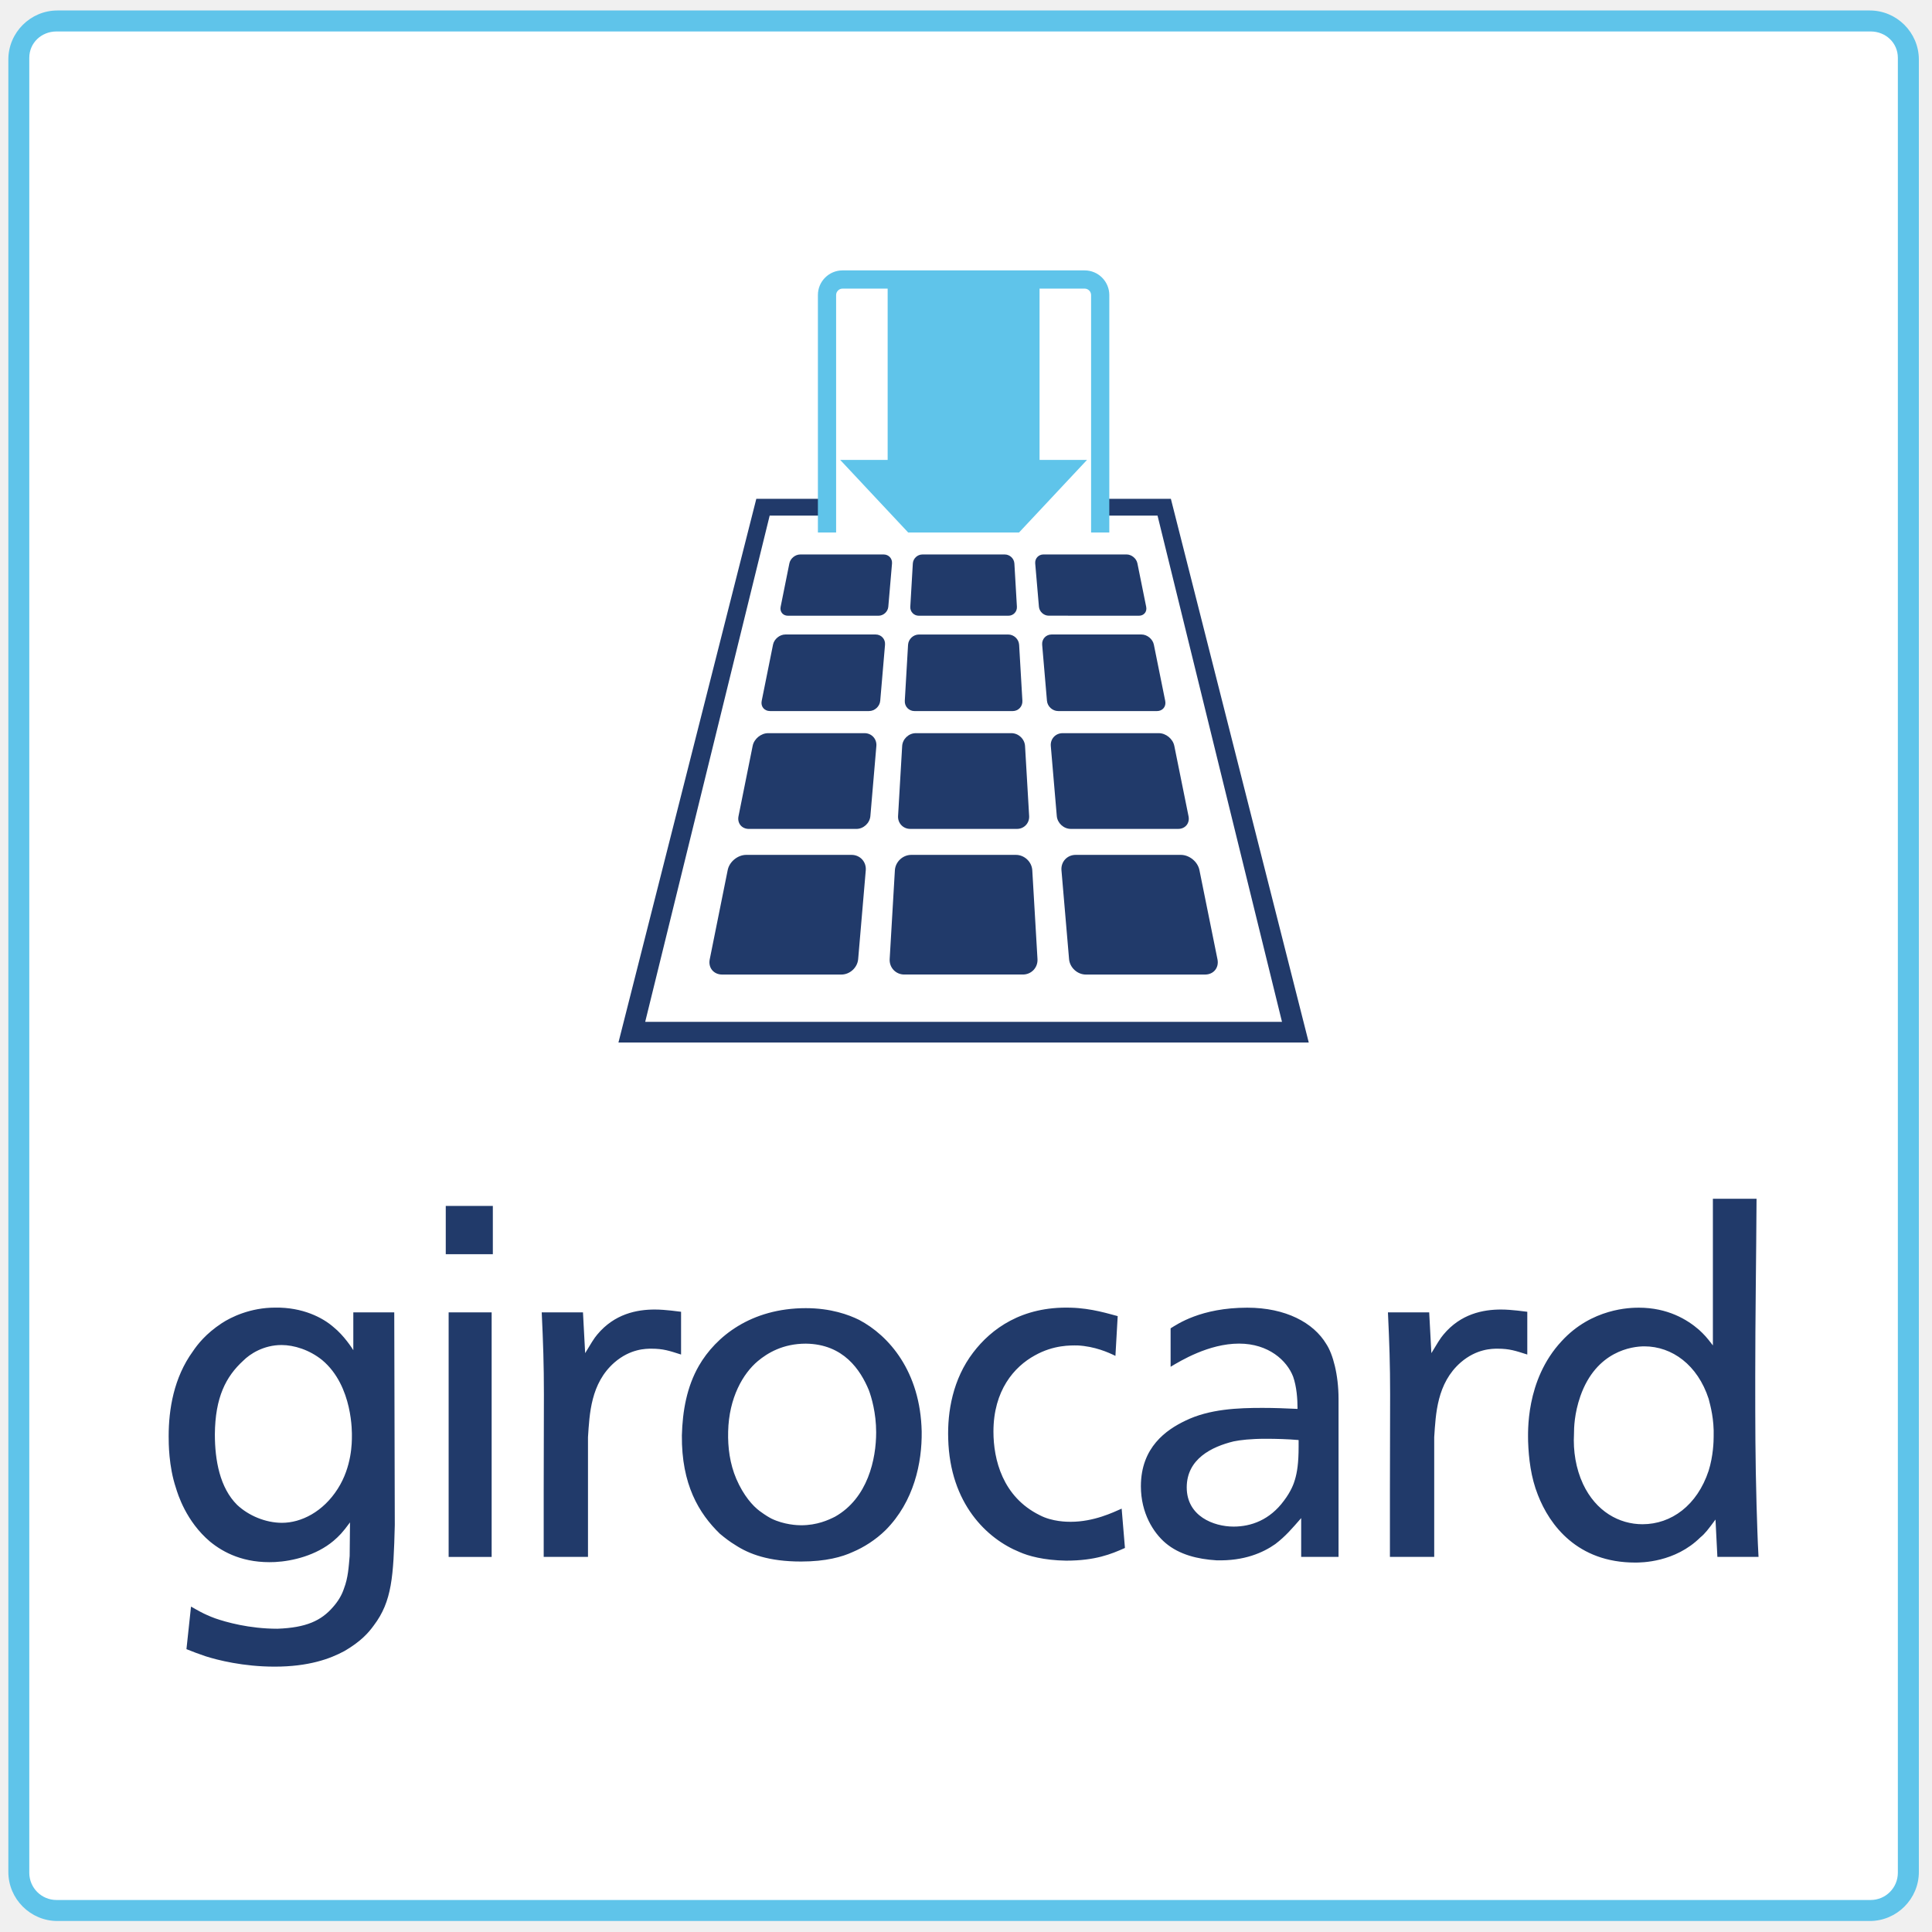
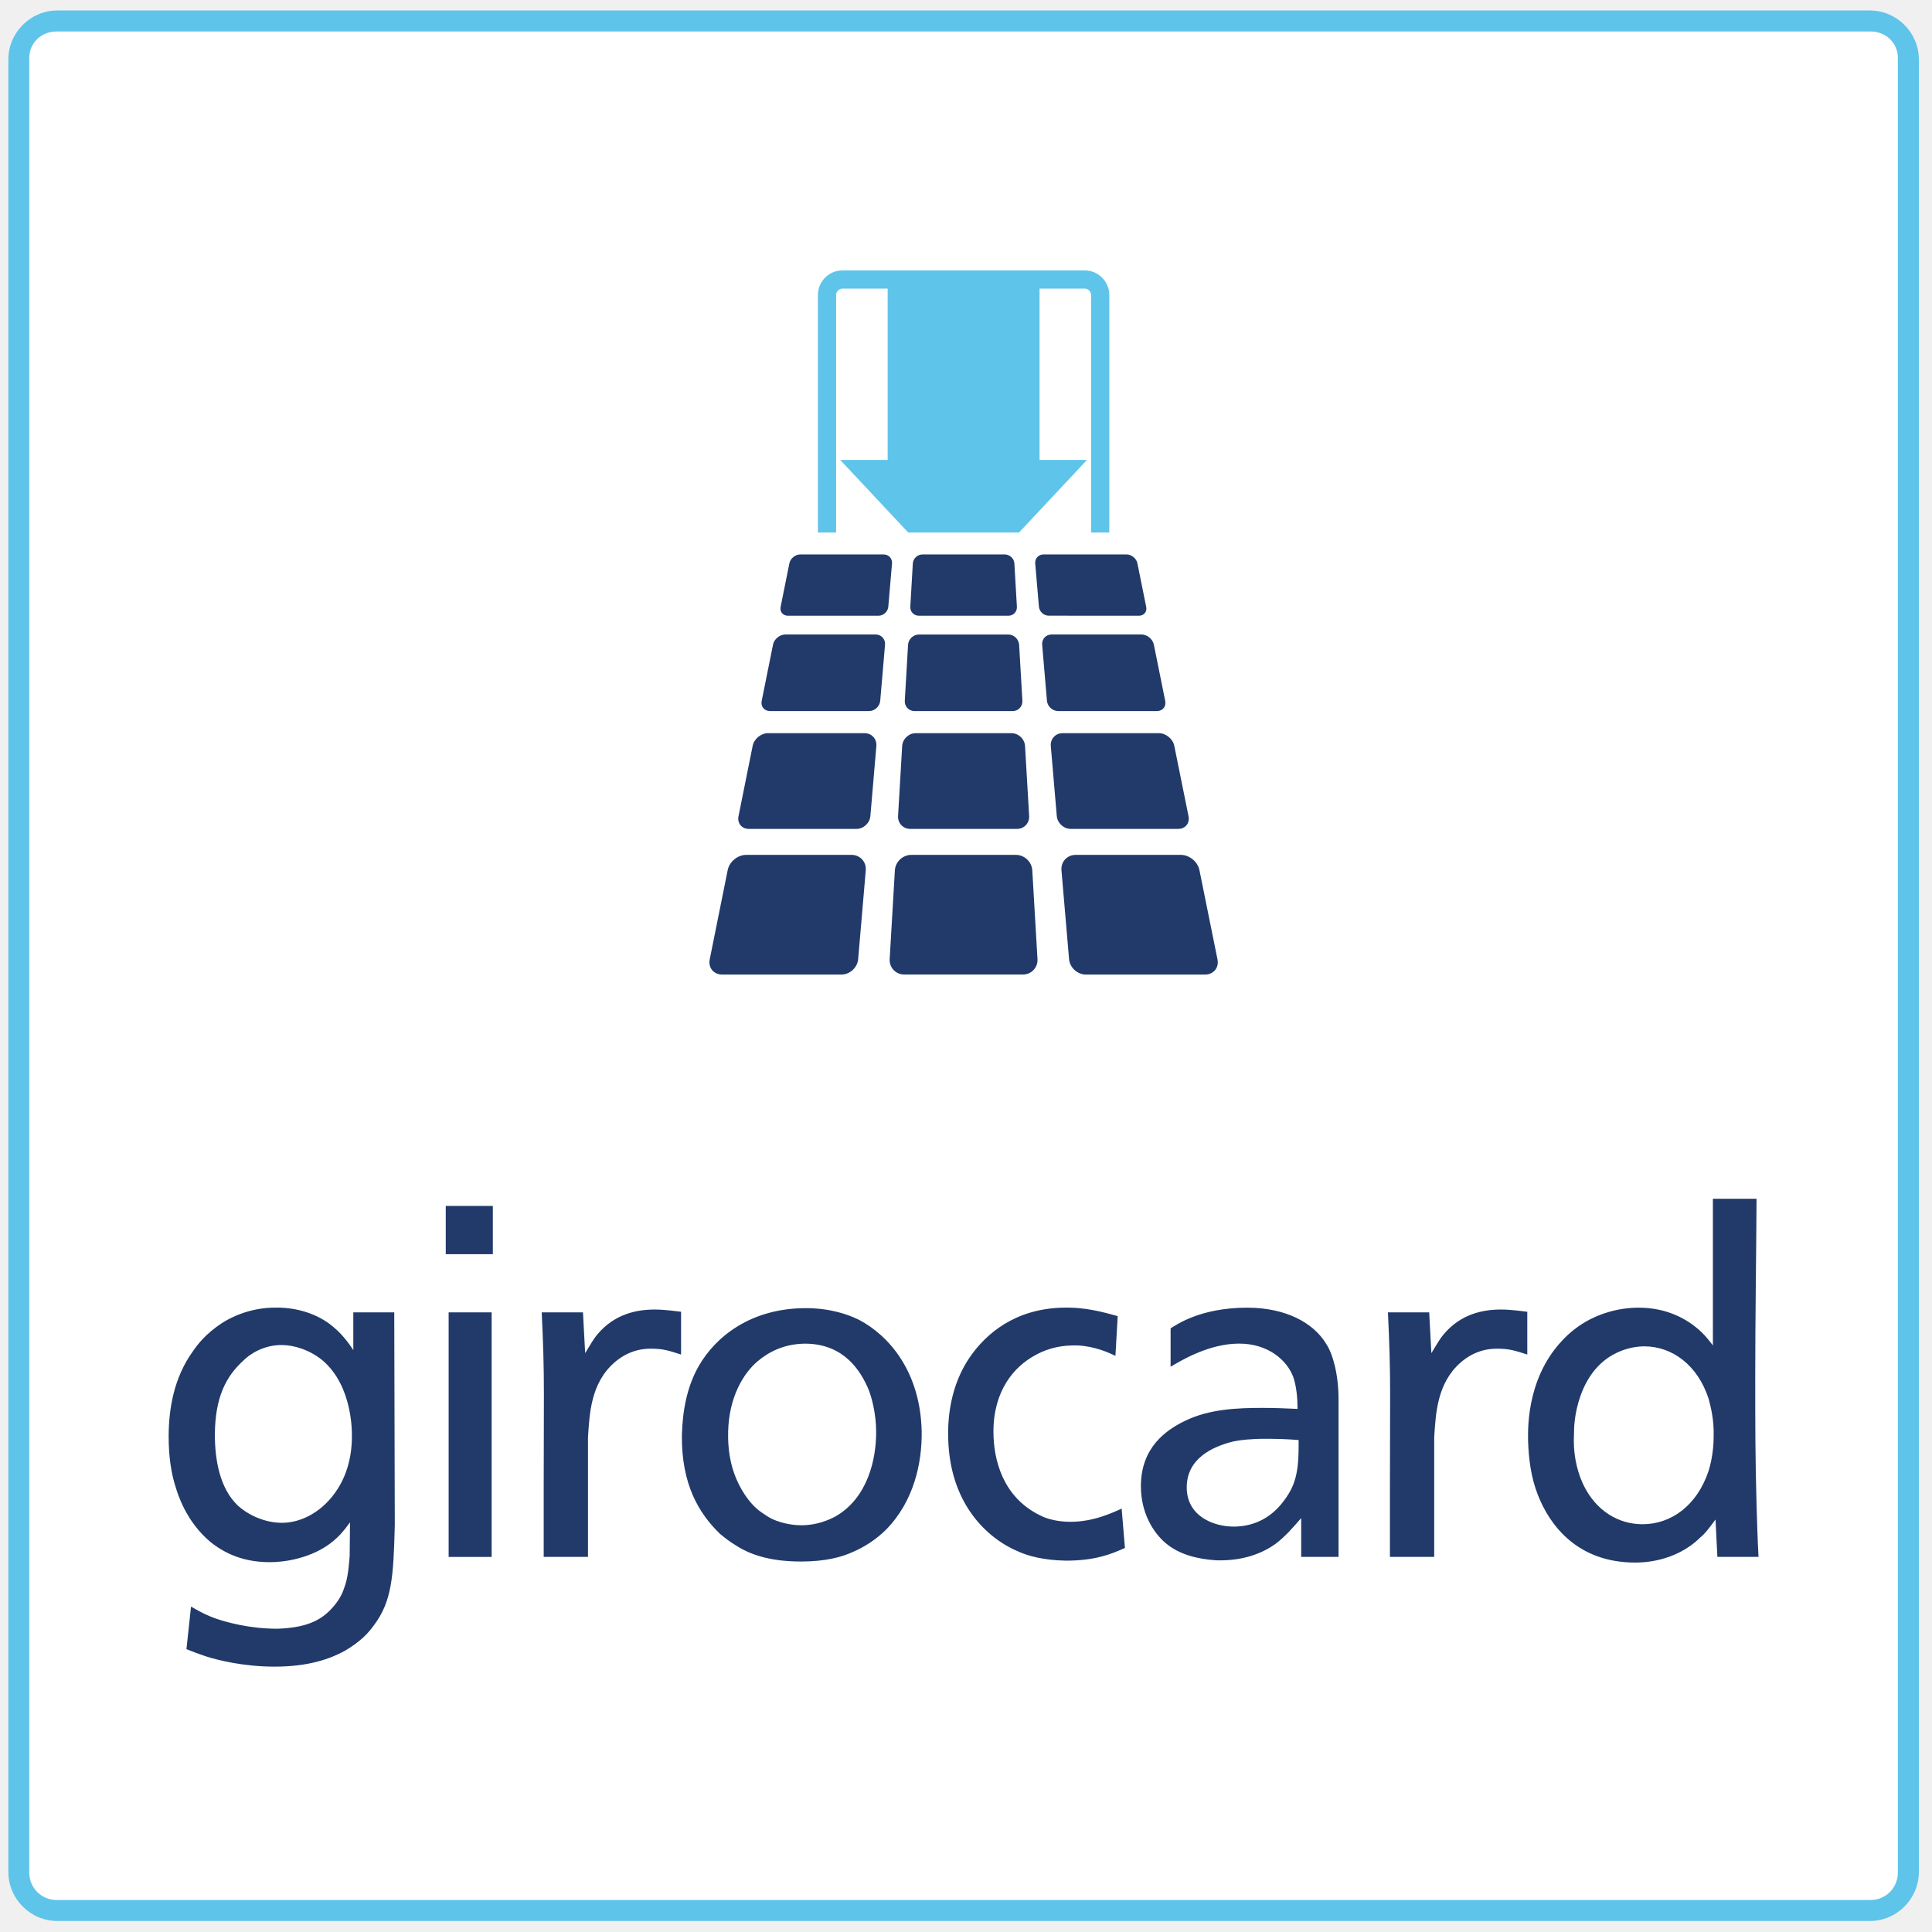
<svg xmlns="http://www.w3.org/2000/svg" version="1.1" id="Ebene_1" x="0px" y="0px" viewBox="0 0 858.9 858.9" style="enable-background:new 0 0 858.9 858.9;" xml:space="preserve">
  <style type="text/css">
	.st0{fill:#FFFFFF;}
	.st1{fill:#213A6A;}
	.st2{fill:#5FC4EA;}
</style>
  <path class="st0" d="M851.33,830.56c0,11.95-9.77,21.72-21.72,21.72H27.15c-11.95,0-21.72-9.77-21.72-21.72V28.1  c0-11.95,9.77-21.72,21.72-21.72h802.46c11.95,0,21.72,9.77,21.72,21.72V830.56z" />
-   <g>
-     <path class="st1" d="M289.6,599.58c5.28,0,7.94,0.93,13.18,2.6v-19.01c-0.98-0.09-6.84-1-11.73-1c-7.88,0-17.87,1.9-25.55,11.15   c-1.3,1.47-3.06,4.41-5.36,8.24l-0.97-18.12h-18.34c0.64,13.63,0.97,23.13,0.97,36.55c0,15.75-0.09,26.86-0.09,42.46v29.69h19.69   v-53.21c0.69-10.31,1.17-23.95,11.77-33.23C280.24,599.58,287.18,599.58,289.6,599.58 M218.57,583.44h-19.12v108.72h19.12V583.44z    M156.44,638.51c0,2.73,0,13.51-6.28,23.34c-6.5,10.25-16.26,15.14-24.79,15.14c-7.31,0-14.83-3.17-19.95-7.97   c-7.66-7.59-9.9-19.76-9.9-31.38c0.14-16.41,4.87-25.64,12.63-32.74c2.98-3,9.07-6.95,17.03-6.95c5.45,0,12.34,2.09,18.03,6.68   C157.06,616.21,156.44,637.46,156.44,638.51 M166.19,722.59c8.1-10.7,8.74-21.8,9.32-44.58l-0.24-94.57h-18.2v16.8   c-0.62-1-4.14-6.49-8.78-10.24c-4.82-4.24-13.78-8.88-26-8.68c-10.92,0-19.52,4.18-23.75,6.96c-7.06,4.66-10.76,9.46-12.78,12.46   c-8.52,11.73-10.78,25.82-10.78,37.78c0,3,0,13.28,3.22,22.93c0.83,2.73,4.49,14.89,15.22,23.94c5.95,4.85,15.05,9.69,28.86,9.04   c7.71-0.4,18.29-2.92,26-9.43c2.45-2.11,3.9-3.54,7.32-8.2l-0.15,14.92c-0.43,4.84-0.68,9.69-2.53,14.48   c-0.97,2.98-2.64,5.71-4.88,8.24c-5.22,6.04-11.9,9.18-24.72,9.64c-12.59,0-22.93-2.98-27.66-4.62c-5.22-1.9-8.49-3.98-10.74-5.23   l-2.03,18.93c3.06,1.23,5.31,2.07,8.58,3.18c5.22,1.66,16.67,4.59,30.62,4.59c15.03,0,24.59-3.43,31.08-6.96   C160.35,729.77,163.75,725.98,166.19,722.59 M198.17,557.57h20.93v-21.46h-20.93V557.57z M389.51,636.75   c0,11.88-3.69,29.28-18.29,37.52c-2.92,1.47-7.94,3.81-15.08,3.81c-1.6,0-7.51-0.21-13.16-2.95c-1.22-0.66-2.44-1.31-5.33-3.43   c-2.96-2.23-7.06-6.71-10.33-14.28c-2.83-6.66-3.8-13.83-3.61-21.02c0.35-15.07,6.62-25.78,13.18-31.29   c4.29-3.59,11.16-7.77,21.35-7.77c16.83,0.2,24.29,11.76,27.98,20.59C387.42,621.09,389.51,628.17,389.51,636.75 M393.76,680.18   c12.57-12.67,16.18-29.89,15.99-43.79c-0.59-26.71-14.58-42.64-27.82-49.62c-4.62-2.28-12.56-5.21-23.69-5.21   c-24.38,0-40.05,12.63-47.54,25.62c-5.33,9.27-7.27,19.99-7.56,30.93c-0.2,21.82,7.56,34.68,16.87,43.72   c2.25,1.88,4.49,3.61,6.92,5.06c6.09,3.99,14.83,7.31,29.21,7.31c11.03,0,18.29-2.07,22.97-4.24   C384,687.9,389.31,684.57,393.76,680.18 M473.93,693.81c13.04,0,20.09-2.92,26.18-5.64l-1.46-17.48   c-3.76,1.65-12.34,5.85-22.67,5.85c-1.47,0-8.2,0-13.79-2.96c-16.49-8.15-20.54-24.76-20.54-37.13c0-18.27,9.17-28.83,18.42-33.89   c8.39-4.7,15.91-4.43,18.93-4.43c7.71,0.39,13.8,3.13,16.88,4.65l1.01-17.68c-3.46-0.86-11.55-3.54-20.92-3.75   c-21.75-0.65-35.35,9.45-43.31,19.91c-9.08,11.86-11.51,26.32-11.12,38.38c0.78,28.89,17.27,44.48,31.71,50.34   C457.1,691.7,463.98,693.65,473.93,693.81 M577.32,643.17c0,7.17-0.64,11.35-1.65,14.69c-0.4,1.45-1.64,5.06-4.87,9.29   c-6.31,8.58-14.6,11.52-22.38,11.52c-8.94,0-20.84-4.66-20.84-17.42c0-12.67,11.11-18.08,20.84-20.46   c2.93-0.6,7.55-1.16,14.29-1.16c4.87,0,9.74,0.15,14.61,0.56V643.17z M578.46,692.14h16.61v-70.18c0-10.87-2.53-20.05-5.44-24.44   c-5.67-9.49-18.06-16.17-35.13-16.17c-20.72,0-31.22,7.43-34.09,9.18v17.09c4.37-2.6,16.93-10.3,30.43-10.3   c13.19,0,21.32,7.59,24.04,14.69c1.56,4.45,1.96,9.8,1.96,14.34c-5.03-0.25-10.39-0.45-15.61-0.45c-10.72,0-23.56,0.45-34.29,5.71   c-8.33,3.99-19.74,11.71-19.74,29.13c0,11.92,5.55,20.65,10.97,25.24c6.1,5.17,14.28,7.17,22.59,7.68   c12.4,0.36,20.81-3.43,26.19-7.22c4.62-3.52,7.45-6.91,11.51-11.55V692.14z M665.8,599.58c5.28,0,7.94,0.93,13.18,2.6v-19.01   c-0.98-0.09-6.84-1-11.73-1c-7.88,0-17.87,1.9-25.55,11.15c-1.3,1.47-3.06,4.41-5.36,8.24l-0.97-18.12h-18.34   c0.64,13.63,0.97,23.13,0.97,36.55c0,15.75-0.09,26.86-0.09,42.46v29.69h19.69v-53.21c0.69-10.31,1.17-23.95,11.77-33.23   C656.44,599.58,663.38,599.58,665.8,599.58 M761.83,638.72c0,1.94-0.15,8.49-2.24,15.15c-5.08,15.36-16.58,23.75-29.4,23.75   c-10.35,0-20.69-5.66-26.44-17.9c-3.18-6.85-4.43-14.69-4.01-22.25c0-2.72,0.15-9.05,2.83-16.76c7.08-20.2,23.13-22.17,28.45-22.17   c12.35,0,23.69,8.29,28.58,23.31C760.42,625.04,762.07,630.9,761.83,638.72 M780.9,669.03c-0.58-21.01-0.58-35.96-0.58-57.08   c0-26.34,0.44-52.7,0.58-79.01h-19.41v65.19c-2.81-3.7-3.85-4.8-6.14-6.92c-5.28-4.61-13.99-9.86-26.79-9.86   c-3.75,0-20.92,0.23-34.33,14.9c-16.24,17.44-14.89,41.02-14.89,44.54c0.26,7.57,1.24,16.01,4.36,23.83   c5.22,13.45,17.59,30.04,43.22,30.04c2.76,0,17.71,0,29.01-11.2c2.07-1.67,3.47-3.53,6.72-7.93l0.84,16.6h18.29   C781.29,683.47,781.2,677.62,780.9,669.03" />
-   </g>
-   <polygon class="st1" points="520.53,221.76 492.66,221.76 492.66,229.22 514.6,229.22 569.93,454.28 286.83,454.28 342.17,229.22   364.11,229.22 364.11,221.76 336.23,221.76 274.94,463.46 581.83,463.46 " />
+   <path class="st1" d="M289.6,599.58c5.28,0,7.94,0.93,13.18,2.6v-19.01c-0.98-0.09-6.84-1-11.73-1c-7.88,0-17.87,1.9-25.55,11.15   c-1.3,1.47-3.06,4.41-5.36,8.24l-0.97-18.12h-18.34c0.64,13.63,0.97,23.13,0.97,36.55c0,15.75-0.09,26.86-0.09,42.46v29.69h19.69   v-53.21c0.69-10.31,1.17-23.95,11.77-33.23C280.24,599.58,287.18,599.58,289.6,599.58 M218.57,583.44h-19.12v108.72h19.12V583.44z    M156.44,638.51c0,2.73,0,13.51-6.28,23.34c-6.5,10.25-16.26,15.14-24.79,15.14c-7.31,0-14.83-3.17-19.95-7.97   c-7.66-7.59-9.9-19.76-9.9-31.38c0.14-16.41,4.87-25.64,12.63-32.74c2.98-3,9.07-6.95,17.03-6.95c5.45,0,12.34,2.09,18.03,6.68   C157.06,616.21,156.44,637.46,156.44,638.51 M166.19,722.59c8.1-10.7,8.74-21.8,9.32-44.58l-0.24-94.57h-18.2v16.8   c-0.62-1-4.14-6.49-8.78-10.24c-4.82-4.24-13.78-8.88-26-8.68c-10.92,0-19.52,4.18-23.75,6.96c-7.06,4.66-10.76,9.46-12.78,12.46   c-8.52,11.73-10.78,25.82-10.78,37.78c0,3,0,13.28,3.22,22.93c0.83,2.73,4.49,14.89,15.22,23.94c5.95,4.85,15.05,9.69,28.86,9.04   c7.71-0.4,18.29-2.92,26-9.43c2.45-2.11,3.9-3.54,7.32-8.2l-0.15,14.92c-0.43,4.84-0.68,9.69-2.53,14.48   c-0.97,2.98-2.64,5.71-4.88,8.24c-5.22,6.04-11.9,9.18-24.72,9.64c-12.59,0-22.93-2.98-27.66-4.62c-5.22-1.9-8.49-3.98-10.74-5.23   l-2.03,18.93c3.06,1.23,5.31,2.07,8.58,3.18c5.22,1.66,16.67,4.59,30.62,4.59c15.03,0,24.59-3.43,31.08-6.96   C160.35,729.77,163.75,725.98,166.19,722.59 M198.17,557.57h20.93v-21.46h-20.93V557.57z M389.51,636.75   c0,11.88-3.69,29.28-18.29,37.52c-2.92,1.47-7.94,3.81-15.08,3.81c-1.6,0-7.51-0.21-13.16-2.95c-1.22-0.66-2.44-1.31-5.33-3.43   c-2.96-2.23-7.06-6.71-10.33-14.28c-2.83-6.66-3.8-13.83-3.61-21.02c0.35-15.07,6.62-25.78,13.18-31.29   c4.29-3.59,11.16-7.77,21.35-7.77c16.83,0.2,24.29,11.76,27.98,20.59C387.42,621.09,389.51,628.17,389.51,636.75 M393.76,680.18   c12.57-12.67,16.18-29.89,15.99-43.79c-0.59-26.71-14.58-42.64-27.82-49.62c-4.62-2.28-12.56-5.21-23.69-5.21   c-24.38,0-40.05,12.63-47.54,25.62c-5.33,9.27-7.27,19.99-7.56,30.93c-0.2,21.82,7.56,34.68,16.87,43.72   c2.25,1.88,4.49,3.61,6.92,5.06c6.09,3.99,14.83,7.31,29.21,7.31c11.03,0,18.29-2.07,22.97-4.24   C384,687.9,389.31,684.57,393.76,680.18 M473.93,693.81c13.04,0,20.09-2.92,26.18-5.64l-1.46-17.48   c-3.76,1.65-12.34,5.85-22.67,5.85c-1.47,0-8.2,0-13.79-2.96c-16.49-8.15-20.54-24.76-20.54-37.13c0-18.27,9.17-28.83,18.42-33.89   c8.39-4.7,15.91-4.43,18.93-4.43c7.71,0.39,13.8,3.13,16.88,4.65l1.01-17.68c-3.46-0.86-11.55-3.54-20.92-3.75   c-21.75-0.65-35.35,9.45-43.31,19.91c-9.08,11.86-11.51,26.32-11.12,38.38c0.78,28.89,17.27,44.48,31.71,50.34   C457.1,691.7,463.98,693.65,473.93,693.81 M577.32,643.17c0,7.17-0.64,11.35-1.65,14.69c-0.4,1.45-1.64,5.06-4.87,9.29   c-6.31,8.58-14.6,11.52-22.38,11.52c-8.94,0-20.84-4.66-20.84-17.42c0-12.67,11.11-18.08,20.84-20.46   c2.93-0.6,7.55-1.16,14.29-1.16c4.87,0,9.74,0.15,14.61,0.56V643.17z M578.46,692.14h16.61v-70.18c0-10.87-2.53-20.05-5.44-24.44   c-5.67-9.49-18.06-16.17-35.13-16.17c-20.72,0-31.22,7.43-34.09,9.18v17.09c4.37-2.6,16.93-10.3,30.43-10.3   c13.19,0,21.32,7.59,24.04,14.69c1.56,4.45,1.96,9.8,1.96,14.34c-5.03-0.25-10.39-0.45-15.61-0.45c-10.72,0-23.56,0.45-34.29,5.71   c-8.33,3.99-19.74,11.71-19.74,29.13c0,11.92,5.55,20.65,10.97,25.24c6.1,5.17,14.28,7.17,22.59,7.68   c12.4,0.36,20.81-3.43,26.19-7.22c4.62-3.52,7.45-6.91,11.51-11.55V692.14z M665.8,599.58c5.28,0,7.94,0.93,13.18,2.6v-19.01   c-0.98-0.09-6.84-1-11.73-1c-7.88,0-17.87,1.9-25.55,11.15c-1.3,1.47-3.06,4.41-5.36,8.24l-0.97-18.12h-18.34   c0.64,13.63,0.97,23.13,0.97,36.55c0,15.75-0.09,26.86-0.09,42.46v29.69h19.69v-53.21c0.69-10.31,1.17-23.95,11.77-33.23   C656.44,599.58,663.38,599.58,665.8,599.58 M761.83,638.72c0,1.94-0.15,8.49-2.24,15.15c-5.08,15.36-16.58,23.75-29.4,23.75   c-10.35,0-20.69-5.66-26.44-17.9c-3.18-6.85-4.43-14.69-4.01-22.25c0-2.72,0.15-9.05,2.83-16.76c7.08-20.2,23.13-22.17,28.45-22.17   c12.35,0,23.69,8.29,28.58,23.31C760.42,625.04,762.07,630.9,761.83,638.72 M780.9,669.03c-0.58-21.01-0.58-35.96-0.58-57.08   c0-26.34,0.44-52.7,0.58-79.01h-19.41v65.19c-2.81-3.7-3.85-4.8-6.14-6.92c-5.28-4.61-13.99-9.86-26.79-9.86   c-3.75,0-20.92,0.23-34.33,14.9c-16.24,17.44-14.89,41.02-14.89,44.54c0.26,7.57,1.24,16.01,4.36,23.83   c5.22,13.45,17.59,30.04,43.22,30.04c2.76,0,17.71,0,29.01-11.2c2.07-1.67,3.47-3.53,6.72-7.93l0.84,16.6h18.29   C781.29,683.47,781.2,677.62,780.9,669.03" />
  <path class="st2" d="M482.21,120.21H374.55c-6.03,0-10.94,4.91-10.94,10.94v105.59h8.1V131.15c0-1.54,1.3-2.84,2.84-2.84h20.07  v76.16h-21.09l30.22,32.27h49.27l30.22-32.27h-21.09v-76.16h20.07c1.54,0,2.84,1.3,2.84,2.84v105.59h8.1V131.15  C493.14,125.12,488.24,120.21,482.21,120.21z" />
-   <g>
-     <path class="st1" d="M404.65,368.5h47.47c3.16,0,5.59-2.58,5.4-5.73l-1.82-31.1c-0.18-3.15-2.92-5.73-6.07-5.73h-42.49   c-3.16,0-5.89,2.58-6.07,5.73l-1.82,31.1C399.06,365.92,401.49,368.5,404.65,368.5z" />
-     <path class="st1" d="M384.35,325.94h-42.87c-3.16,0-6.25,2.53-6.87,5.63l-6.3,31.31c-0.62,3.09,1.45,5.63,4.61,5.63h47.79   c3.16,0,5.96-2.57,6.23-5.72l2.66-31.12C389.87,328.51,387.51,325.94,384.35,325.94z" />
-     <path class="st1" d="M406.56,316.12h43.64c2.53,0,4.47-2.06,4.32-4.58l-1.45-24.88c-0.15-2.52-2.33-4.58-4.86-4.58h-39.66   c-2.53,0-4.71,2.06-4.86,4.58l-1.45,24.88C402.09,314.06,404.04,316.12,406.56,316.12z" />
-     <path class="st1" d="M389.26,282.07h-40.1c-2.53,0-5,2.03-5.5,4.5l-5.04,25.04c-0.5,2.48,1.16,4.5,3.69,4.5h44.03   c2.53,0,4.77-2.06,4.98-4.57l2.13-24.9C393.67,284.13,391.78,282.07,389.26,282.07z" />
-     <path class="st1" d="M514.34,316.12c2.53,0,4.18-2.03,3.68-4.5l-5.06-25.05c-0.5-2.47-2.98-4.5-5.5-4.5h-39.95   c-2.53,0-4.41,2.06-4.2,4.57l2.13,24.9c0.22,2.52,2.46,4.57,4.98,4.57H514.34z" />
-     <path class="st1" d="M408.47,273.73h39.83c2.21,0,3.91-1.8,3.78-4.01l-1.12-19.21c-0.13-2.21-2.04-4.01-4.25-4.01h-36.65   c-2.21,0-4.12,1.8-4.25,4.01l-1.12,19.21C404.55,271.92,406.26,273.73,408.47,273.73z" />
-     <path class="st1" d="M506.34,273.73c2.21,0,3.66-1.77,3.22-3.94l-3.91-19.36c-0.44-2.17-2.6-3.94-4.81-3.94h-36.95   c-2.21,0-3.86,1.8-3.67,4l1.65,19.22c0.19,2.2,2.15,4,4.36,4L506.34,273.73L506.34,273.73z" />
-     <path class="st1" d="M392.87,246.5h-37.13c-2.21,0-4.37,1.77-4.81,3.94l-3.89,19.35c-0.43,2.17,1.02,3.94,3.23,3.94h40.28   c2.21,0,4.17-1.8,4.36-4l1.65-19.22C396.74,248.3,395.08,246.5,392.87,246.5z" />
-     <path class="st1" d="M523.78,368.5c3.16,0,5.23-2.53,4.6-5.62l-6.33-31.31c-0.63-3.09-3.72-5.63-6.88-5.63h-42.77   c-3.16,0-5.52,2.57-5.25,5.72l2.66,31.12c0.27,3.14,3.07,5.72,6.23,5.72L523.78,368.5L523.78,368.5z" />
-     <path class="st1" d="M451.64,380.05h-46.52c-3.79,0-7.07,3.09-7.29,6.87l-2.31,39.45c-0.22,3.78,2.7,6.87,6.48,6.87h52.74   c3.79,0,6.71-3.09,6.49-6.87l-2.31-39.45C458.71,383.14,455.43,380.05,451.64,380.05z" />
-     <path class="st1" d="M378.58,380.05h-46.83c-3.79,0-7.5,3.04-8.24,6.75l-7.99,39.7c-0.75,3.71,1.74,6.75,5.53,6.75h52.99   c3.79,0,7.15-3.09,7.47-6.86l3.38-39.48C385.2,383.13,382.36,380.05,378.58,380.05z" />
-     <path class="st1" d="M533.22,386.8c-0.75-3.71-4.46-6.75-8.25-6.75h-46.78c-3.79,0-6.62,3.09-6.3,6.86l3.38,39.48   c0.32,3.77,3.69,6.86,7.47,6.86h52.99c3.79,0,6.27-3.04,5.52-6.75L533.22,386.8z" />
-   </g>
+   <path class="st1" d="M404.65,368.5h47.47c3.16,0,5.59-2.58,5.4-5.73l-1.82-31.1c-0.18-3.15-2.92-5.73-6.07-5.73h-42.49   c-3.16,0-5.89,2.58-6.07,5.73l-1.82,31.1C399.06,365.92,401.49,368.5,404.65,368.5z" />
+   <path class="st1" d="M384.35,325.94h-42.87c-3.16,0-6.25,2.53-6.87,5.63l-6.3,31.31c-0.62,3.09,1.45,5.63,4.61,5.63h47.79   c3.16,0,5.96-2.57,6.23-5.72l2.66-31.12C389.87,328.51,387.51,325.94,384.35,325.94z" />
+   <path class="st1" d="M406.56,316.12h43.64c2.53,0,4.47-2.06,4.32-4.58l-1.45-24.88c-0.15-2.52-2.33-4.58-4.86-4.58h-39.66   c-2.53,0-4.71,2.06-4.86,4.58l-1.45,24.88C402.09,314.06,404.04,316.12,406.56,316.12z" />
+   <path class="st1" d="M389.26,282.07h-40.1c-2.53,0-5,2.03-5.5,4.5l-5.04,25.04c-0.5,2.48,1.16,4.5,3.69,4.5h44.03   c2.53,0,4.77-2.06,4.98-4.57l2.13-24.9C393.67,284.13,391.78,282.07,389.26,282.07z" />
+   <path class="st1" d="M514.34,316.12c2.53,0,4.18-2.03,3.68-4.5l-5.06-25.05c-0.5-2.47-2.98-4.5-5.5-4.5h-39.95   c-2.53,0-4.41,2.06-4.2,4.57l2.13,24.9c0.22,2.52,2.46,4.57,4.98,4.57H514.34z" />
+   <path class="st1" d="M408.47,273.73h39.83c2.21,0,3.91-1.8,3.78-4.01l-1.12-19.21c-0.13-2.21-2.04-4.01-4.25-4.01h-36.65   c-2.21,0-4.12,1.8-4.25,4.01l-1.12,19.21C404.55,271.92,406.26,273.73,408.47,273.73z" />
+   <path class="st1" d="M506.34,273.73c2.21,0,3.66-1.77,3.22-3.94l-3.91-19.36c-0.44-2.17-2.6-3.94-4.81-3.94h-36.95   c-2.21,0-3.86,1.8-3.67,4l1.65,19.22c0.19,2.2,2.15,4,4.36,4L506.34,273.73L506.34,273.73z" />
+   <path class="st1" d="M392.87,246.5h-37.13c-2.21,0-4.37,1.77-4.81,3.94l-3.89,19.35c-0.43,2.17,1.02,3.94,3.23,3.94h40.28   c2.21,0,4.17-1.8,4.36-4l1.65-19.22C396.74,248.3,395.08,246.5,392.87,246.5z" />
+   <path class="st1" d="M523.78,368.5c3.16,0,5.23-2.53,4.6-5.62l-6.33-31.31c-0.63-3.09-3.72-5.63-6.88-5.63h-42.77   c-3.16,0-5.52,2.57-5.25,5.72l2.66,31.12c0.27,3.14,3.07,5.72,6.23,5.72L523.78,368.5L523.78,368.5z" />
+   <path class="st1" d="M451.64,380.05h-46.52c-3.79,0-7.07,3.09-7.29,6.87l-2.31,39.45c-0.22,3.78,2.7,6.87,6.48,6.87h52.74   c3.79,0,6.71-3.09,6.49-6.87l-2.31-39.45C458.71,383.14,455.43,380.05,451.64,380.05z" />
+   <path class="st1" d="M378.58,380.05h-46.83c-3.79,0-7.5,3.04-8.24,6.75l-7.99,39.7c-0.75,3.71,1.74,6.75,5.53,6.75h52.99   c3.79,0,7.15-3.09,7.47-6.86l3.38-39.48C385.2,383.13,382.36,380.05,378.58,380.05z" />
+   <path class="st1" d="M533.22,386.8c-0.75-3.71-4.46-6.75-8.25-6.75h-46.78c-3.79,0-6.62,3.09-6.3,6.86l3.38,39.48   c0.32,3.77,3.69,6.86,7.47,6.86h52.99c3.79,0,6.27-3.04,5.52-6.75L533.22,386.8z" />
  <path class="st2" d="M831.63,13.99c6.67,0,12.09,5.04,12.09,11.71v806.88c0,6.67-5.42,12.09-12.09,12.09H25.11  c-6.67,0-12.09-5.42-12.09-12.09V25.7c0-6.67,5.42-11.71,12.09-11.71H831.63z M831.25,4.66H25.52c-11.99,0-21.81,9.81-21.81,21.81  v805.73c0,11.99,9.81,21.81,21.81,21.81h805.73c11.99,0,21.81-9.81,21.81-21.81V26.47C853.05,14.47,843.24,4.66,831.25,4.66  L831.25,4.66z" />
</svg>
